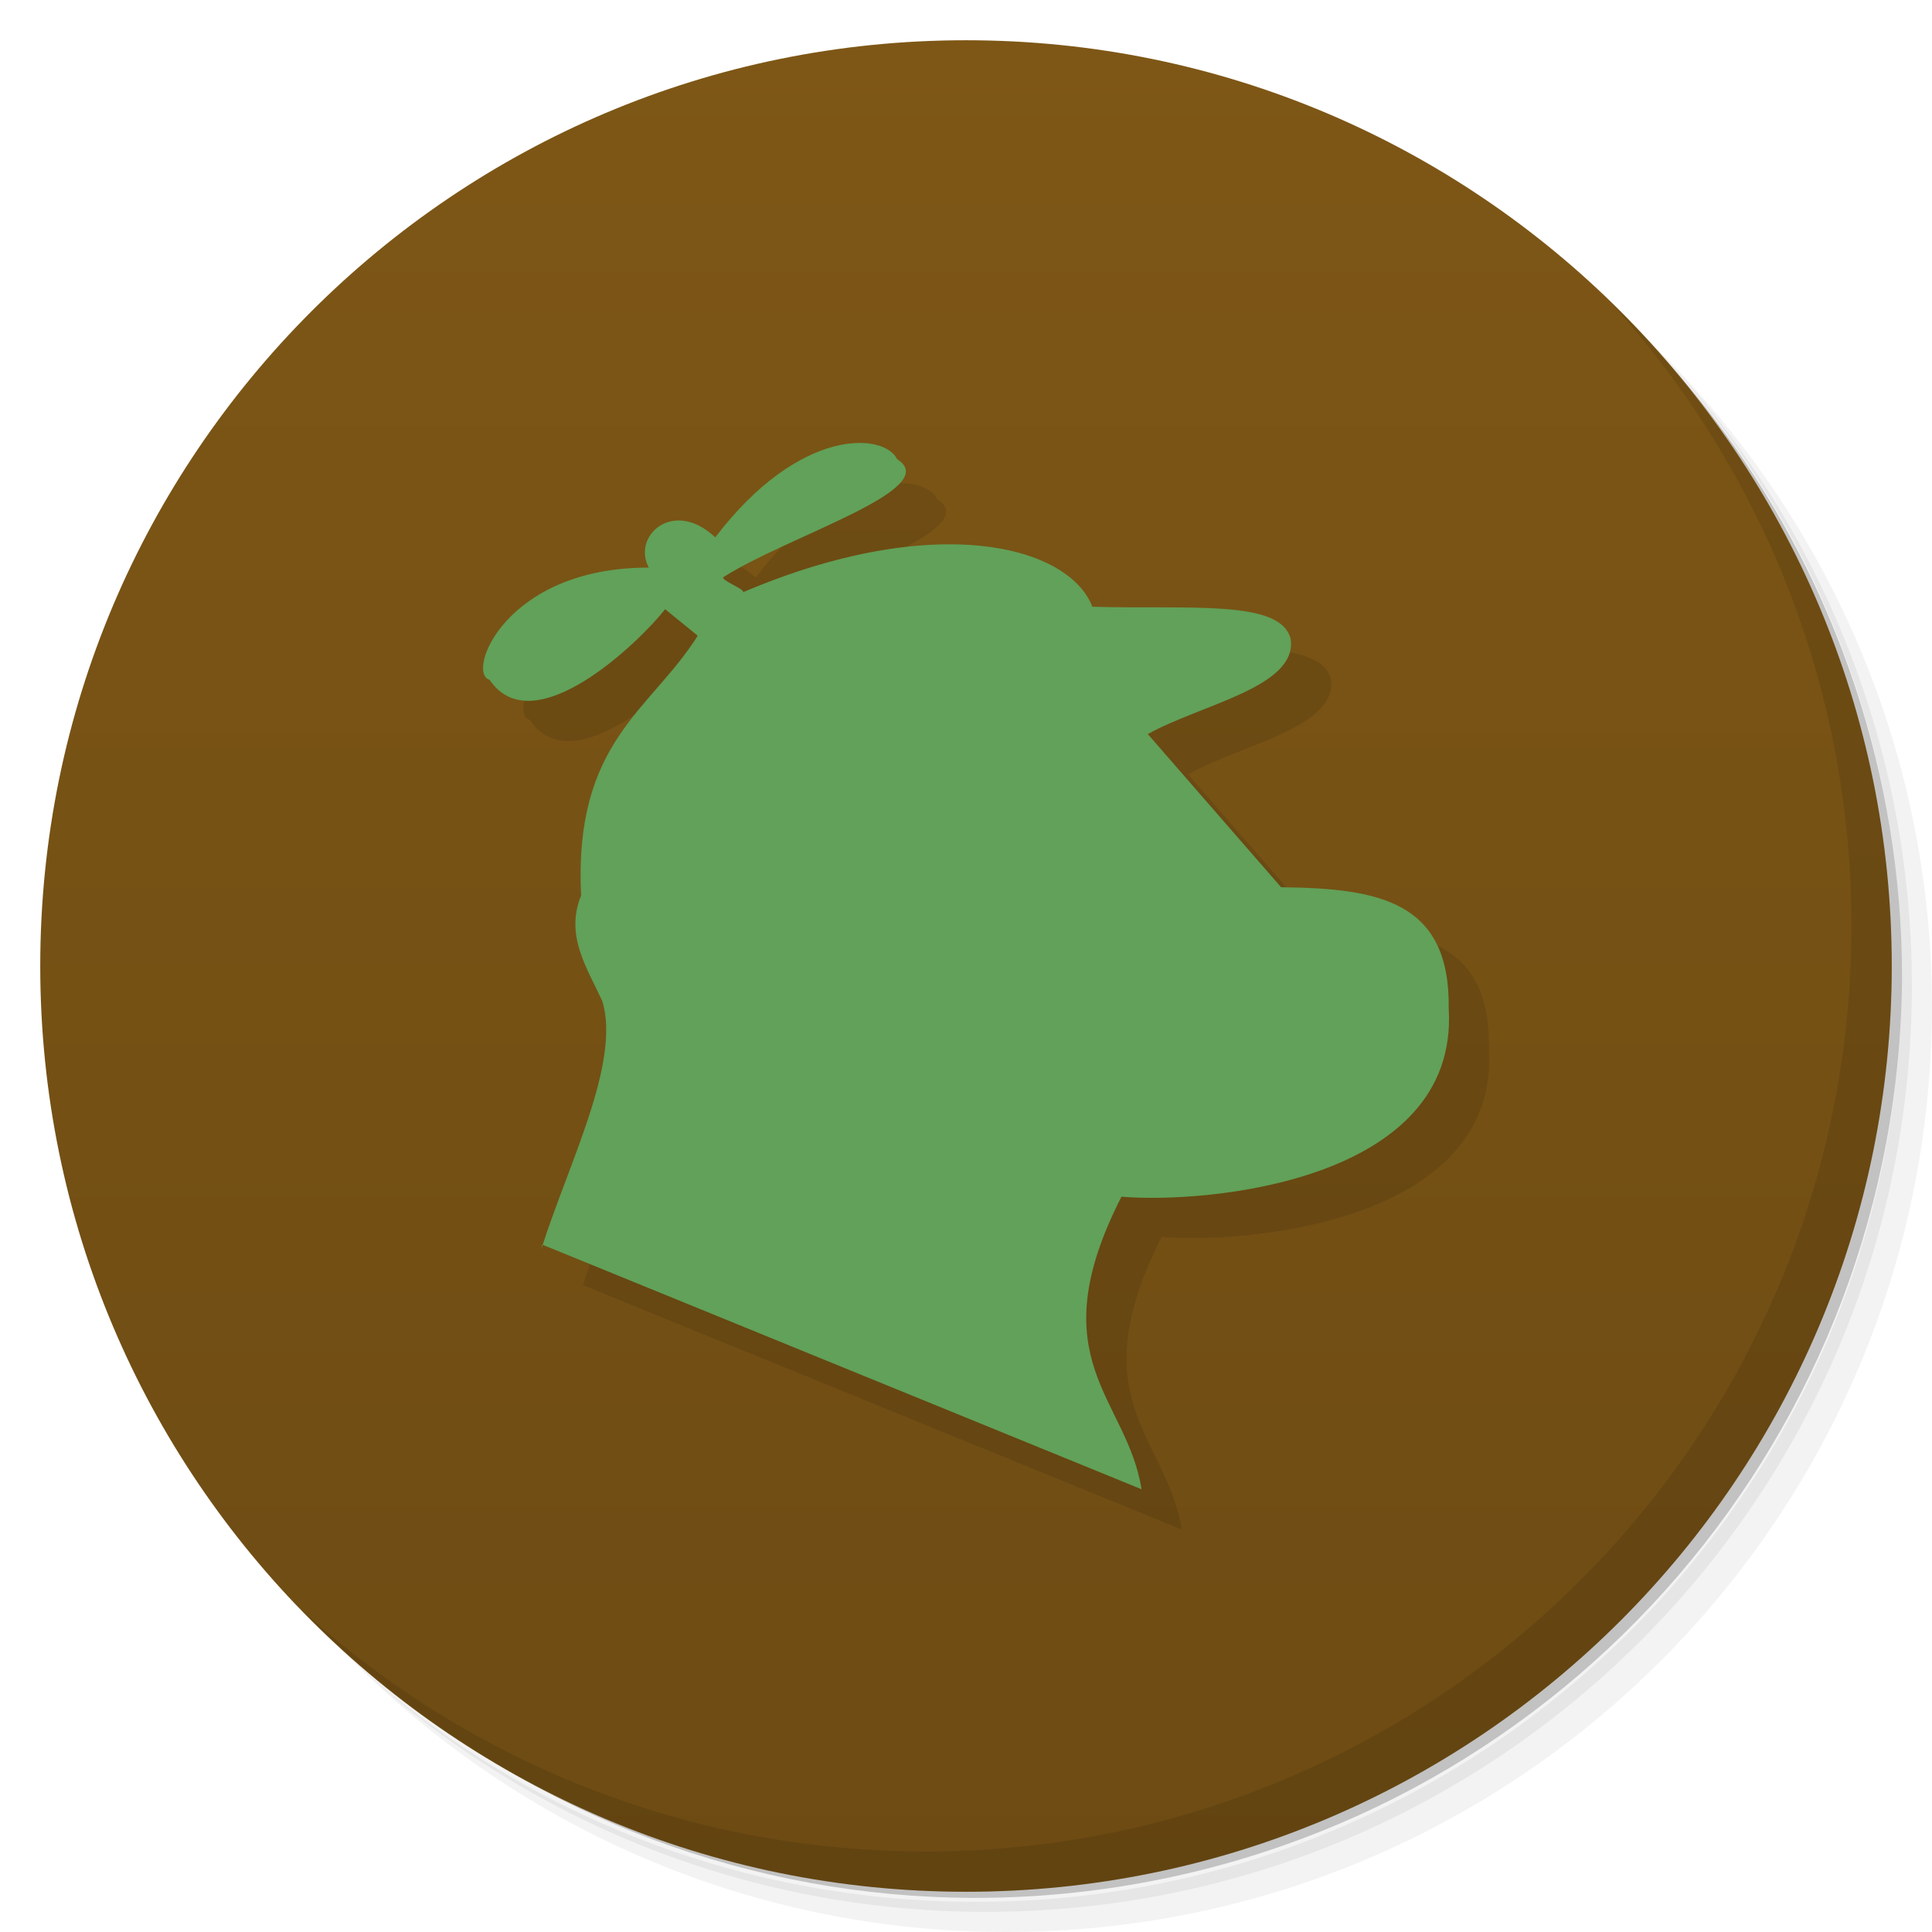
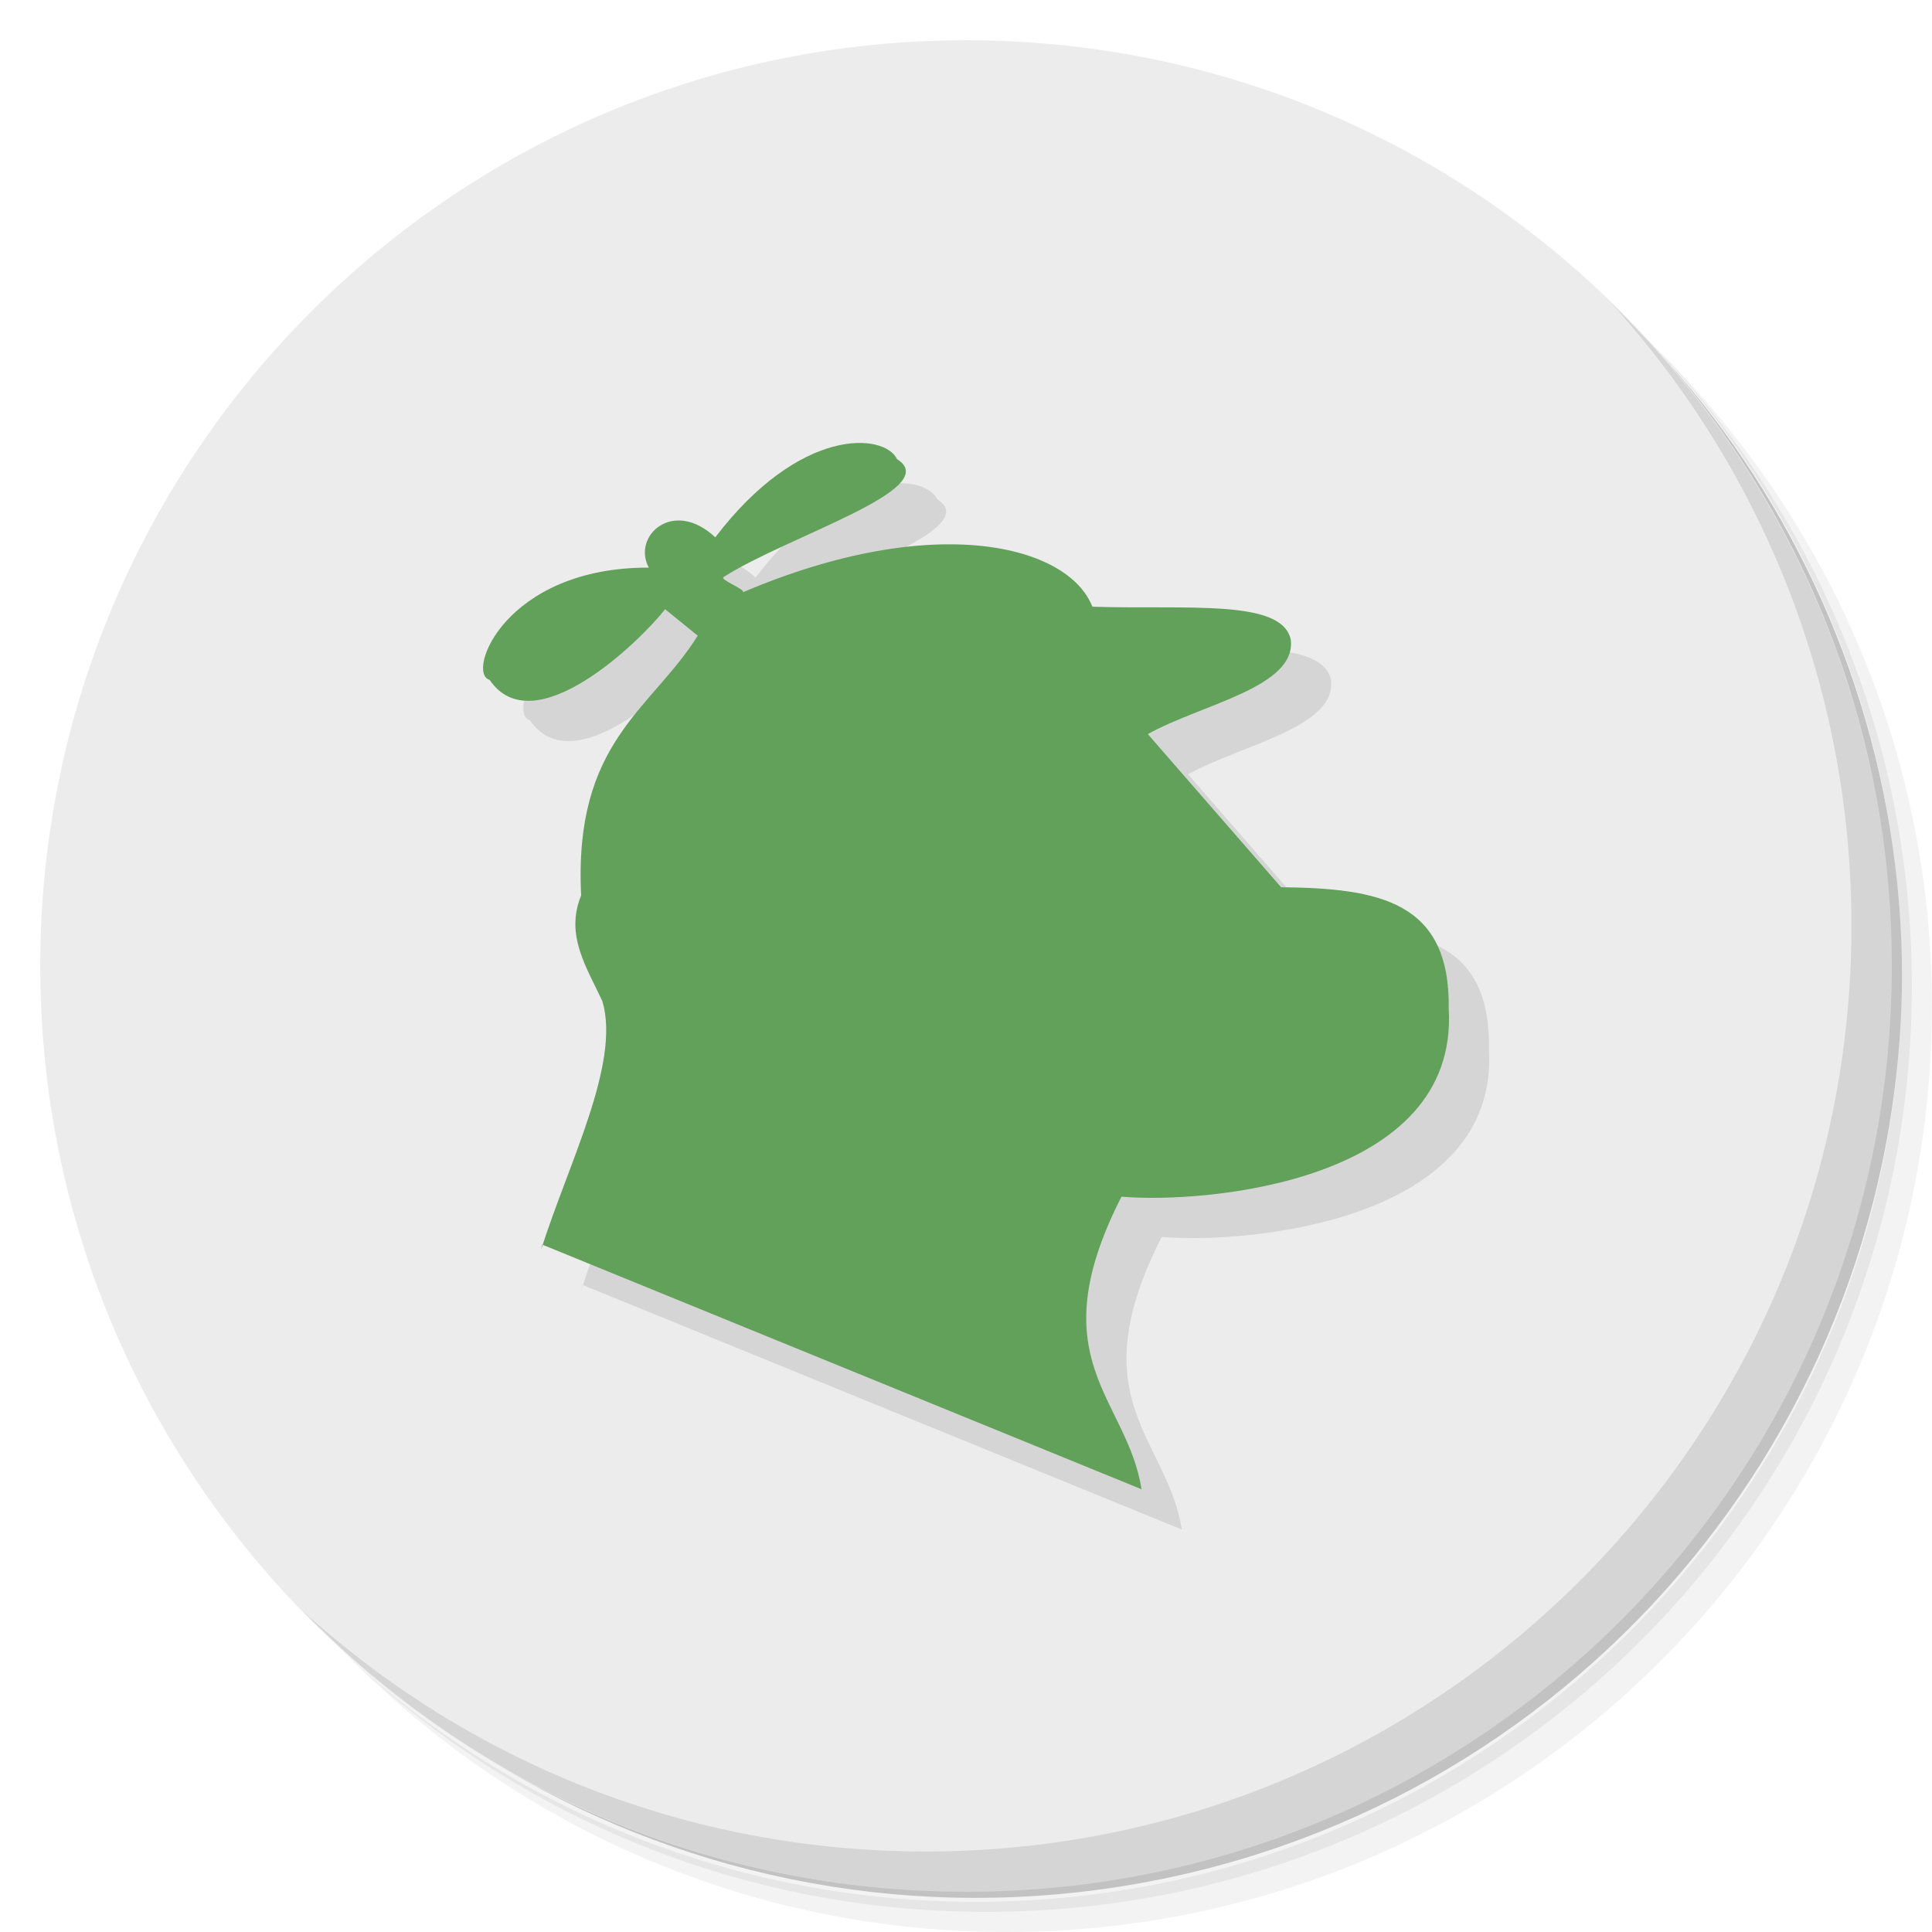
- <svg xmlns="http://www.w3.org/2000/svg" viewBox="0 0 48 48">
-   <defs>
+ <svg xmlns="http://www.w3.org/2000/svg" viewBox="0 0 48 48" id="svg2" version="1.1">
+   <defs id="defs4">
    <linearGradient id="linearGradient3808" x1="1" x2="47" gradientUnits="userSpaceOnUse">
-       <stop style="stop-color:#6d4b13;stop-opacity:1" />
-       <stop offset="1" style="stop-color:#7e5716;stop-opacity:1" />
+       <stop style="stop-color:#6d4b13;stop-opacity:1" id="stop7" />
+       <stop offset="1" style="stop-color:#7e5716;stop-opacity:1" id="stop9" />
    </linearGradient>
  </defs>
-   <g>
-     <path d="m 36.31 5 c 5.859 4.062 9.688 10.831 9.688 18.5 c 0 12.426 -10.07 22.5 -22.5 22.5 c -7.669 0 -14.438 -3.828 -18.5 -9.688 c 1.037 1.822 2.306 3.499 3.781 4.969 c 4.085 3.712 9.514 5.969 15.469 5.969 c 12.703 0 23 -10.298 23 -23 c 0 -5.954 -2.256 -11.384 -5.969 -15.469 c -1.469 -1.475 -3.147 -2.744 -4.969 -3.781 z m 4.969 3.781 c 3.854 4.113 6.219 9.637 6.219 15.719 c 0 12.703 -10.297 23 -23 23 c -6.081 0 -11.606 -2.364 -15.719 -6.219 c 4.16 4.144 9.883 6.719 16.219 6.719 c 12.703 0 23 -10.298 23 -23 c 0 -6.335 -2.575 -12.06 -6.719 -16.219 z" style="opacity:0.05" />
-     <path d="m 41.28 8.781 c 3.712 4.085 5.969 9.514 5.969 15.469 c 0 12.703 -10.297 23 -23 23 c -5.954 0 -11.384 -2.256 -15.469 -5.969 c 4.113 3.854 9.637 6.219 15.719 6.219 c 12.703 0 23 -10.298 23 -23 c 0 -6.081 -2.364 -11.606 -6.219 -15.719 z" style="opacity:0.1" />
-     <path d="m 31.25 2.375 c 8.615 3.154 14.75 11.417 14.75 21.13 c 0 12.426 -10.07 22.5 -22.5 22.5 c -9.708 0 -17.971 -6.135 -21.12 -14.75 a 23 23 0 0 0 44.875 -7 a 23 23 0 0 0 -16 -21.875 z" style="opacity:0.2" />
+   <g id="g11">
+     <path d="m 36.31 5 c 5.859 4.062 9.688 10.831 9.688 18.5 c 0 12.426 -10.07 22.5 -22.5 22.5 c -7.669 0 -14.438 -3.828 -18.5 -9.688 c 1.037 1.822 2.306 3.499 3.781 4.969 c 4.085 3.712 9.514 5.969 15.469 5.969 c 12.703 0 23 -10.298 23 -23 c 0 -5.954 -2.256 -11.384 -5.969 -15.469 c -1.469 -1.475 -3.147 -2.744 -4.969 -3.781 z m 4.969 3.781 c 3.854 4.113 6.219 9.637 6.219 15.719 c 0 12.703 -10.297 23 -23 23 c -6.081 0 -11.606 -2.364 -15.719 -6.219 c 4.16 4.144 9.883 6.719 16.219 6.719 c 12.703 0 23 -10.298 23 -23 c 0 -6.335 -2.575 -12.06 -6.719 -16.219 z" style="opacity:0.05" id="path13" />
+     <path d="m 41.28 8.781 c 3.712 4.085 5.969 9.514 5.969 15.469 c 0 12.703 -10.297 23 -23 23 c -5.954 0 -11.384 -2.256 -15.469 -5.969 c 4.113 3.854 9.637 6.219 15.719 6.219 c 12.703 0 23 -10.298 23 -23 c 0 -6.081 -2.364 -11.606 -6.219 -15.719 z" style="opacity:0.1" id="path15" />
+     <path d="m 31.25 2.375 c 8.615 3.154 14.75 11.417 14.75 21.13 c 0 12.426 -10.07 22.5 -22.5 22.5 c -9.708 0 -17.971 -6.135 -21.12 -14.75 a 23 23 0 0 0 44.875 -7 a 23 23 0 0 0 -16 -21.875 z" style="opacity:0.2" id="path17" />
  </g>
-   <g transform="matrix(0,-1,1,0,0,48)" style="fill:url(#linearGradient3808);fill-opacity:1">
-     <path d="M 24,1 C 36.703,1 47,11.297 47,24 47,36.703 36.703,47 24,47 11.297,47 1,36.703 1,24 1,11.297 11.297,1 24,1 z" />
+   <g transform="matrix(0,-1,1,0,0,48)" style="fill:#ececec;fill-opacity:1" id="g19">
+     <path d="M 24,1 C 36.703,1 47,11.297 47,24 47,36.703 36.703,47 24,47 11.297,47 1,36.703 1,24 1,11.297 11.297,1 24,1 z" id="path21" style="fill:#ececec;fill-opacity:1" />
  </g>
-   <g>
-     <path d="m 40.03 7.531 c 3.712 4.084 5.969 9.514 5.969 15.469 0 12.703 -10.297 23 -23 23 c -5.954 0 -11.384 -2.256 -15.469 -5.969 4.178 4.291 10.01 6.969 16.469 6.969 c 12.703 0 23 -10.298 23 -23 0 -6.462 -2.677 -12.291 -6.969 -16.469 z" style="opacity:0.1" />
+   <g id="g23">
+     <path d="m 40.03 7.531 c 3.712 4.084 5.969 9.514 5.969 15.469 0 12.703 -10.297 23 -23 23 c -5.954 0 -11.384 -2.256 -15.469 -5.969 4.178 4.291 10.01 6.969 16.469 6.969 c 12.703 0 23 -10.298 23 -23 0 -6.462 -2.677 -12.291 -6.969 -16.469 z" style="opacity:0.1" id="path25" />
  </g>
-   <g transform="matrix(1,0,0,1.0002,-32.5625,-8.316299)">
-     <g>
-    
+   <g transform="matrix(1,0,0,1.0002,-32.5625,-8.316299)" id="g27">
+     <g id="g29">
+       
+     </g>
  </g>
-   </g>
-   <path d="m 14.471 31.922 14.89 6.078 c -0.359 -2.282 -2.572 -3.207 -0.498 -7.269 2.106 0.18 8.387 -0.371 8.13 -4.668 0.041 -2.666 -1.714 -2.994 -4.165 -3.02 l -3.311 -3.805 c 1.327 -0.74 3.704 -1.163 3.551 -2.35 -0.223 -1.013 -2.555 -0.741 -4.929 -0.814 -0.588 -1.52 -3.907 -2.393 -8.684 -0.358 0.088 -0.067 -0.584 -0.312 -0.477 -0.38 1.588 -1.017 5.488 -2.19 4.31 -2.928 -0.315 -0.654 -2.41 -0.822 -4.517 1.942 -1.052 -0.985 -2.075 -0.025 -1.651 0.752 -3.581 -0.008 -4.55 2.629 -3.956 2.788 1.085 1.606 3.715 -0.931 4.361 -1.754 l 0.81 0.658 c -1.167 1.859 -3.086 2.625 -2.897 6.454 -0.407 0.995 0.146 1.796 0.53 2.632 0.451 1.543 -0.845 4.02 -1.526 6.172 z" style="fill:#000;opacity:0.1;fill-opacity:1;stroke:none" />
-   <path d="m 13.471 30.922 14.89 6.078 c -0.359 -2.282 -2.572 -3.207 -0.498 -7.269 2.106 0.18 8.387 -0.371 8.13 -4.668 0.041 -2.666 -1.714 -2.994 -4.165 -3.02 l -3.311 -3.805 c 1.327 -0.74 3.704 -1.163 3.551 -2.35 -0.223 -1.013 -2.555 -0.741 -4.929 -0.814 -0.588 -1.52 -3.907 -2.393 -8.684 -0.358 0.088 -0.067 -0.584 -0.312 -0.477 -0.38 1.588 -1.017 5.488 -2.19 4.31 -2.928 -0.315 -0.654 -2.41 -0.822 -4.517 1.942 -1.052 -0.985 -2.075 -0.025 -1.651 0.752 -3.581 -0.008 -4.55 2.629 -3.956 2.788 1.085 1.606 3.715 -0.931 4.361 -1.754 l 0.81 0.658 c -1.167 1.859 -3.086 2.625 -2.897 6.454 -0.407 0.995 0.146 1.796 0.53 2.632 0.451 1.543 -0.845 4.02 -1.526 6.172 z" style="fill:#61a159;fill-opacity:1;stroke:none" />
+   <path d="m 14.471 31.922 14.89 6.078 c -0.359 -2.282 -2.572 -3.207 -0.498 -7.269 2.106 0.18 8.387 -0.371 8.13 -4.668 0.041 -2.666 -1.714 -2.994 -4.165 -3.02 l -3.311 -3.805 c 1.327 -0.74 3.704 -1.163 3.551 -2.35 -0.223 -1.013 -2.555 -0.741 -4.929 -0.814 -0.588 -1.52 -3.907 -2.393 -8.684 -0.358 0.088 -0.067 -0.584 -0.312 -0.477 -0.38 1.588 -1.017 5.488 -2.19 4.31 -2.928 -0.315 -0.654 -2.41 -0.822 -4.517 1.942 -1.052 -0.985 -2.075 -0.025 -1.651 0.752 -3.581 -0.008 -4.55 2.629 -3.956 2.788 1.085 1.606 3.715 -0.931 4.361 -1.754 l 0.81 0.658 c -1.167 1.859 -3.086 2.625 -2.897 6.454 -0.407 0.995 0.146 1.796 0.53 2.632 0.451 1.543 -0.845 4.02 -1.526 6.172 z" style="fill:#000;opacity:0.1;fill-opacity:1;stroke:none" id="path31" />
+   <path d="m 13.471 30.922 14.89 6.078 c -0.359 -2.282 -2.572 -3.207 -0.498 -7.269 2.106 0.18 8.387 -0.371 8.13 -4.668 0.041 -2.666 -1.714 -2.994 -4.165 -3.02 l -3.311 -3.805 c 1.327 -0.74 3.704 -1.163 3.551 -2.35 -0.223 -1.013 -2.555 -0.741 -4.929 -0.814 -0.588 -1.52 -3.907 -2.393 -8.684 -0.358 0.088 -0.067 -0.584 -0.312 -0.477 -0.38 1.588 -1.017 5.488 -2.19 4.31 -2.928 -0.315 -0.654 -2.41 -0.822 -4.517 1.942 -1.052 -0.985 -2.075 -0.025 -1.651 0.752 -3.581 -0.008 -4.55 2.629 -3.956 2.788 1.085 1.606 3.715 -0.931 4.361 -1.754 l 0.81 0.658 c -1.167 1.859 -3.086 2.625 -2.897 6.454 -0.407 0.995 0.146 1.796 0.53 2.632 0.451 1.543 -0.845 4.02 -1.526 6.172 z" style="fill:#61a159;fill-opacity:1;stroke:none" id="path33" />
</svg>
